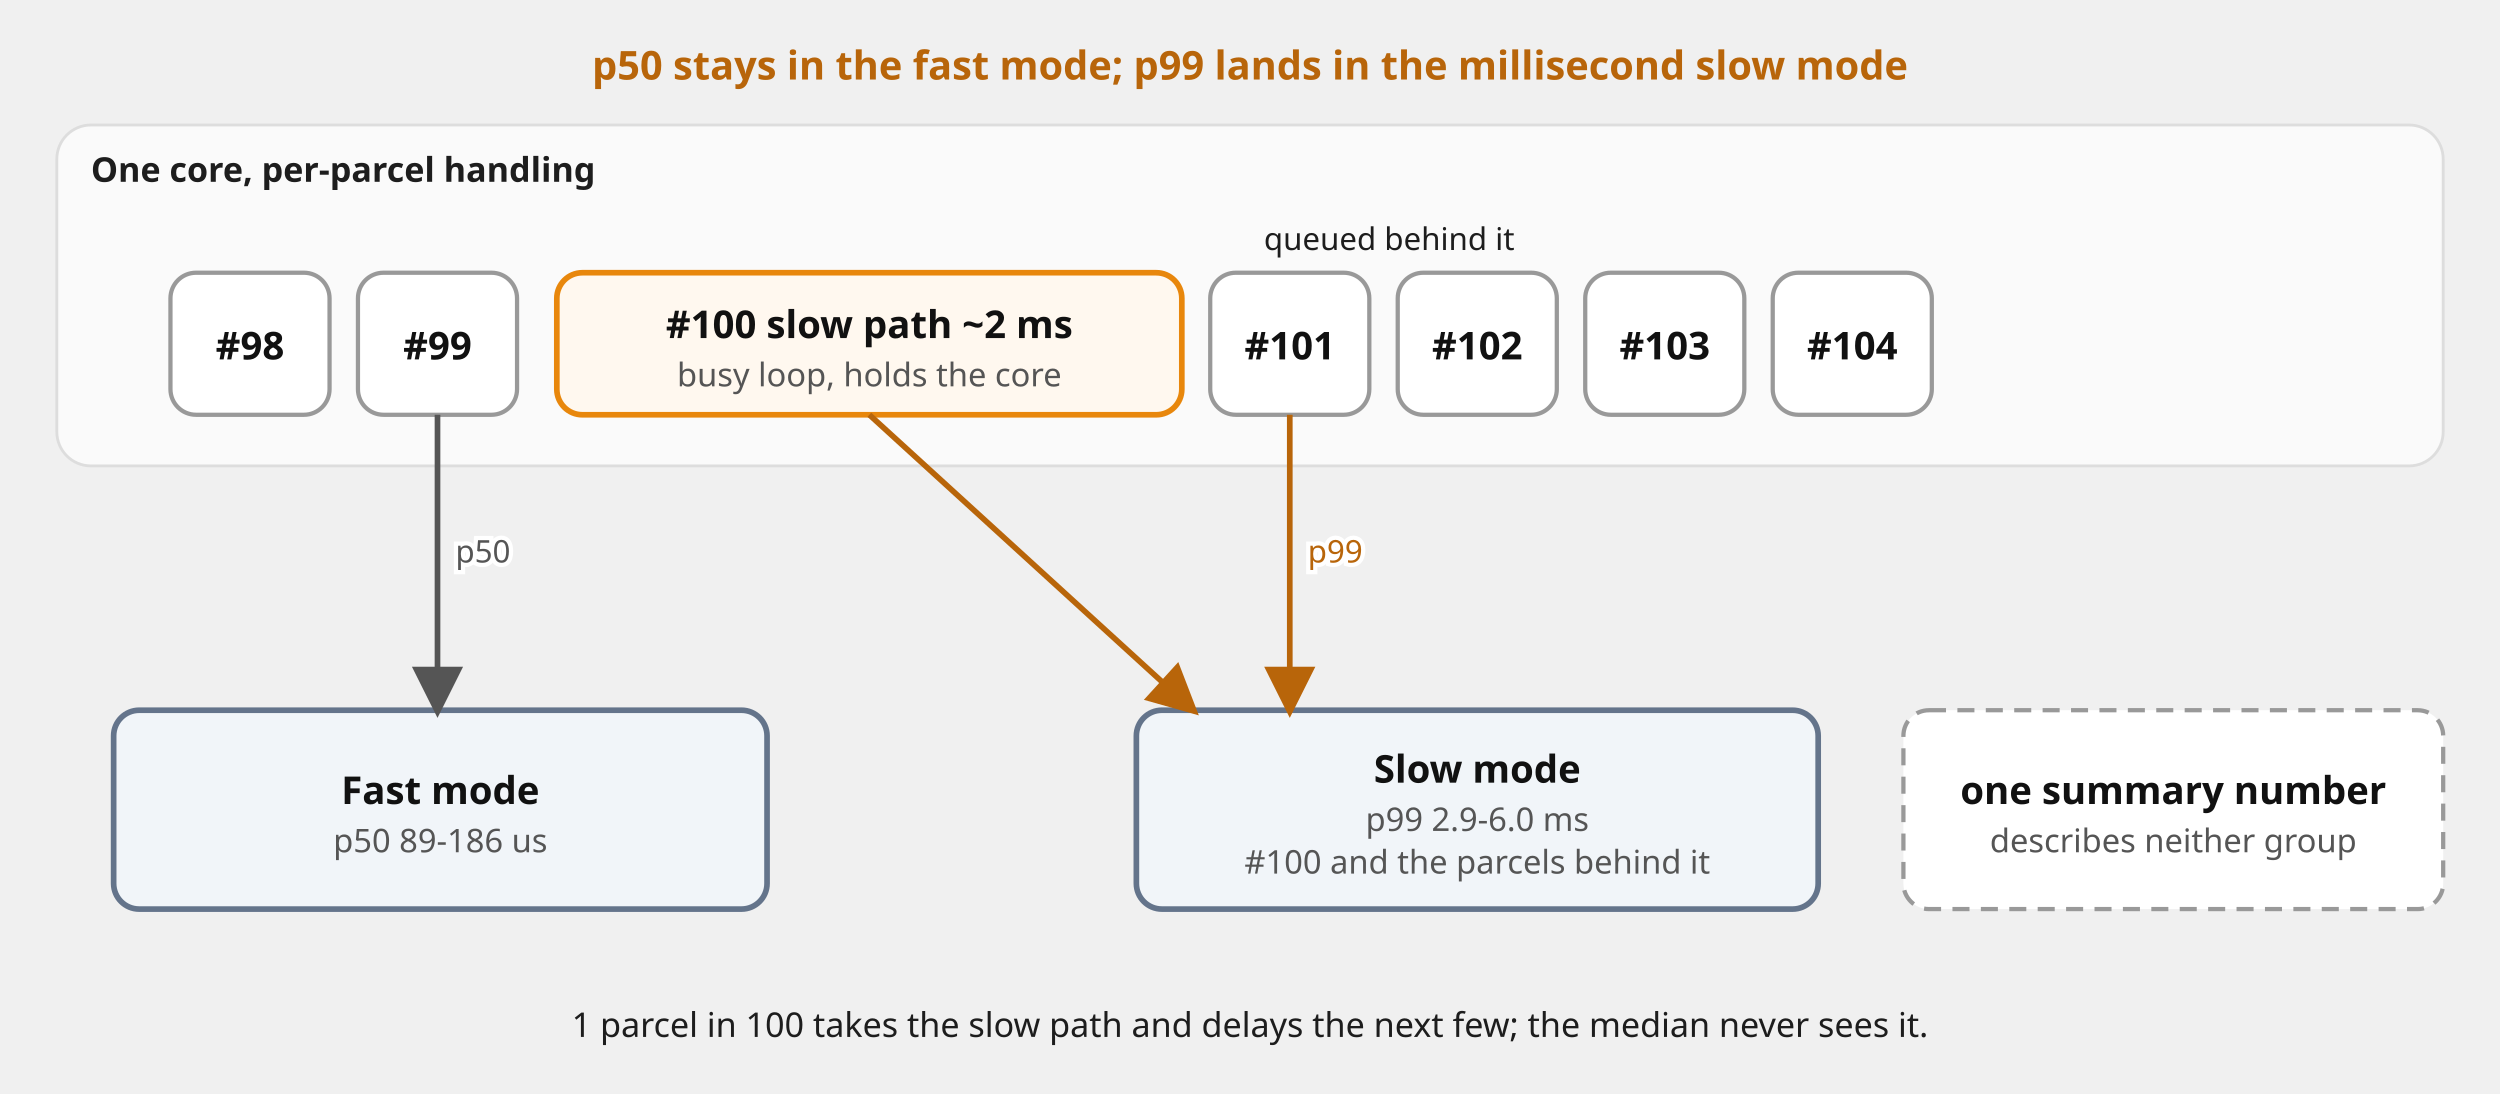
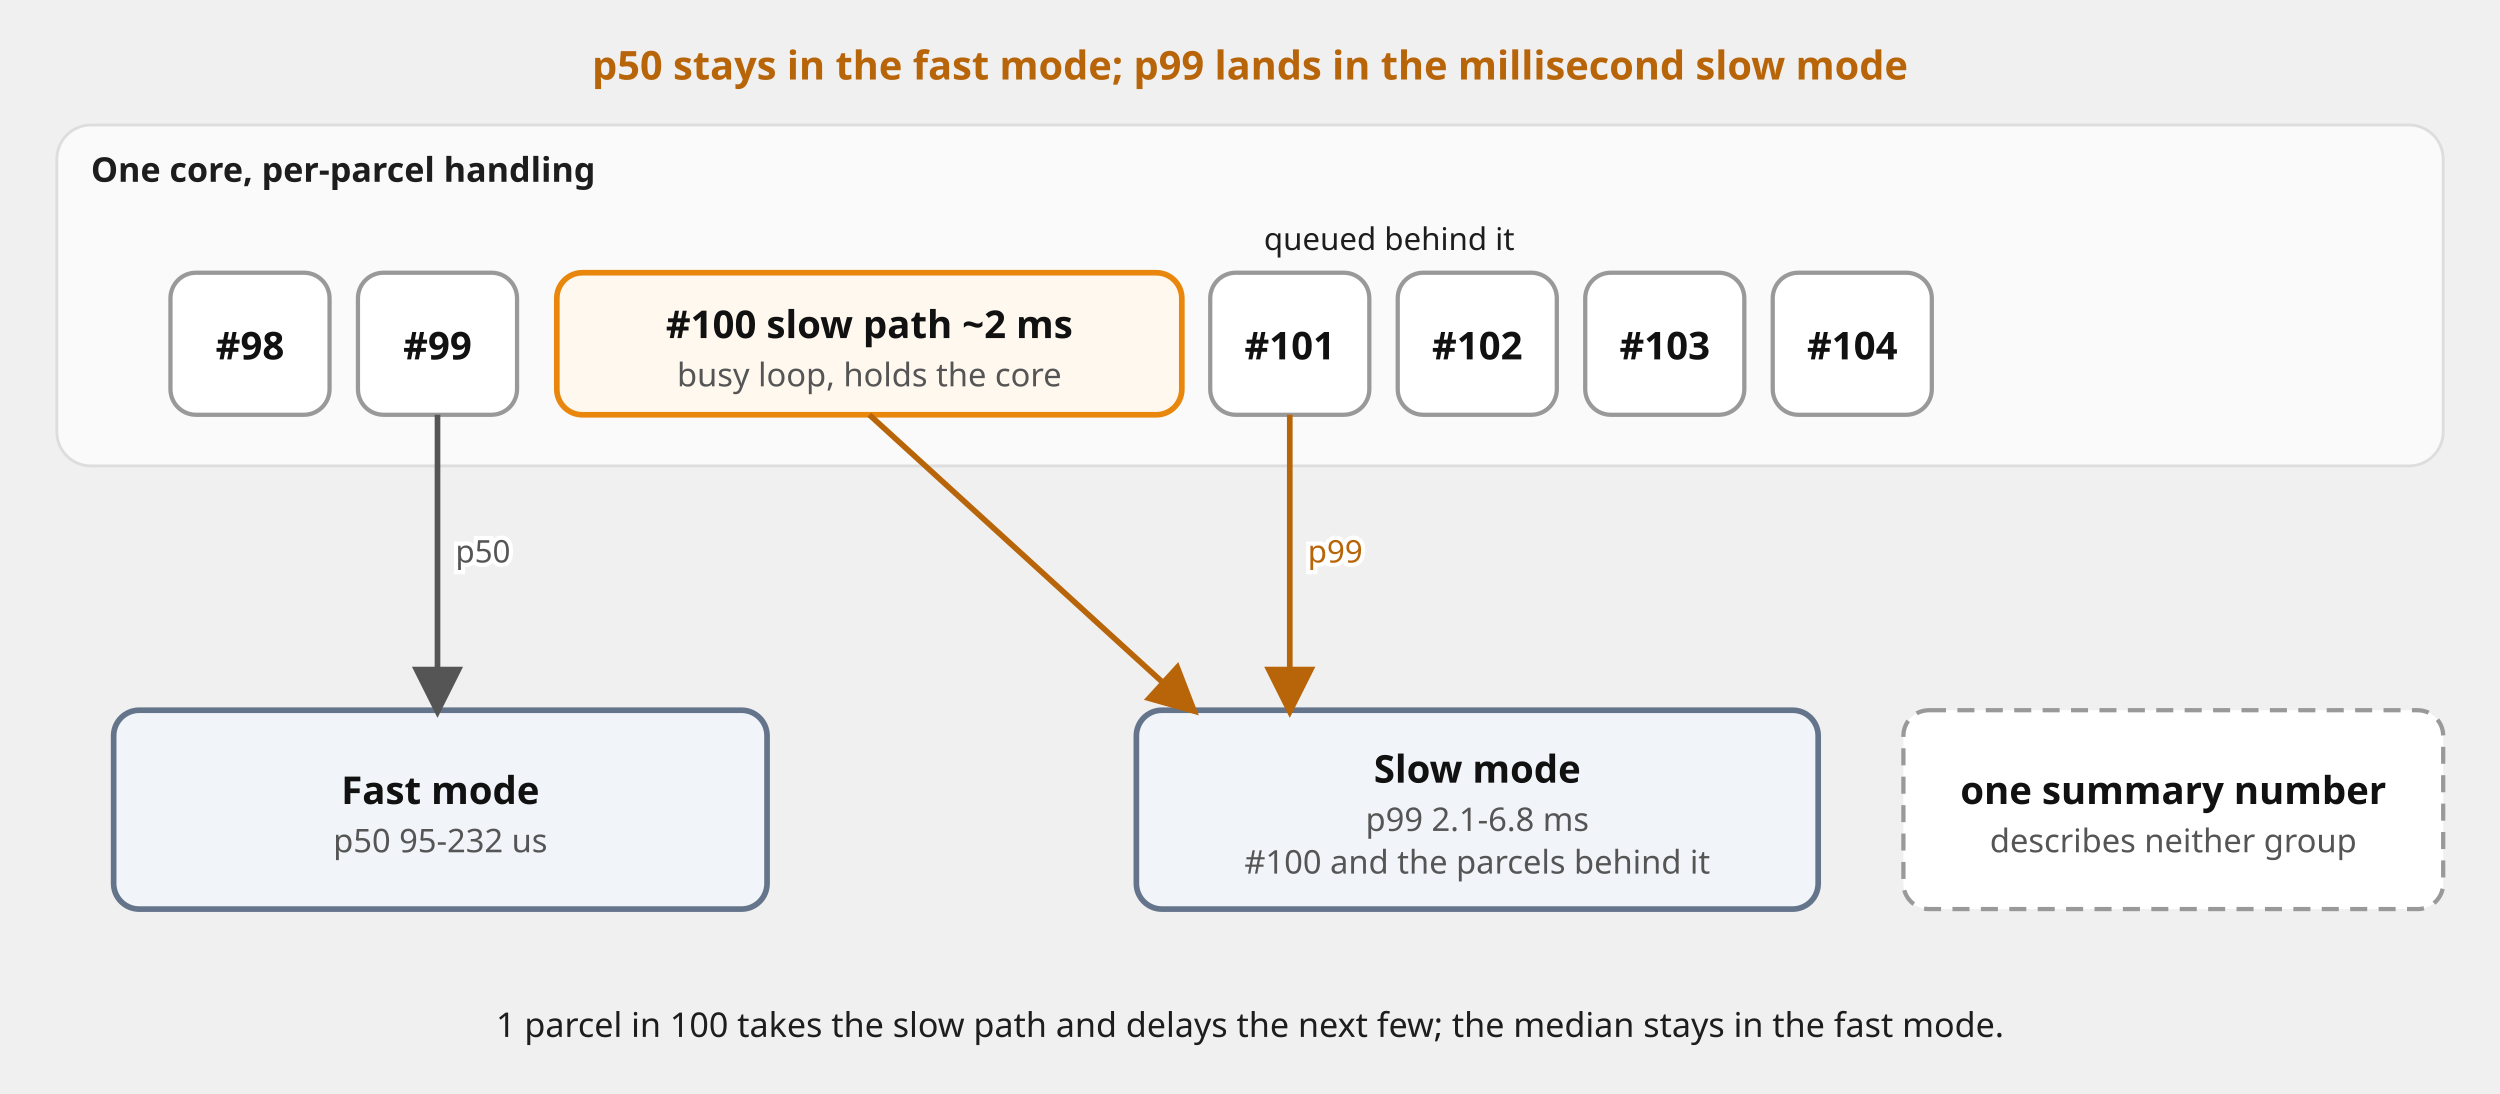
<svg xmlns="http://www.w3.org/2000/svg" viewBox="0 0 880 385" font-family="'Red Hat Text', system-ui, sans-serif" role="img">
  <defs>
    <marker id="a" viewBox="0 0 10 10" refX="8.5" refY="5" markerWidth="9" markerHeight="9" orient="auto-start-reverse">
      <path d="M0,0 L10,5 L0,10 z" fill="#555" />
    </marker>
    <marker id="am" viewBox="0 0 10 10" refX="8.5" refY="5" markerWidth="9" markerHeight="9" orient="auto-start-reverse">
      <path d="M0,0 L10,5 L0,10 z" fill="#b8650a" />
    </marker>
  </defs>
  <rect x="20" y="44" width="840" height="120" rx="12" fill="#fafafa" stroke="#ddd" />
  <text x="32" y="64" font-size="12" font-weight="700" fill="#1d1d1d">One core, per-parcel handling</text>
  <rect x="60" y="96" width="56" height="50" rx="9" fill="#ffffff" stroke="#999999" stroke-width="1.5" />
  <text x="88.0" y="126.5" font-size="13.5" font-weight="700" fill="#111111" text-anchor="middle">#98</text>
  <rect x="126" y="96" width="56" height="50" rx="9" fill="#ffffff" stroke="#999999" stroke-width="1.5" />
  <text x="154.0" y="126.5" font-size="13.5" font-weight="700" fill="#111111" text-anchor="middle">#99</text>
  <rect x="196" y="96" width="220" height="50" rx="9" fill="#fff8ef" stroke="#e8870c" stroke-width="2" />
  <text x="306.0" y="119.0" font-size="13.5" font-weight="700" fill="#111111" text-anchor="middle">#100 slow path ~2 ms</text>
  <text x="306.0" y="136.0" font-size="11.5" fill="#555555" text-anchor="middle">busy loop, holds the core</text>
  <rect x="426" y="96" width="56" height="50" rx="9" fill="#ffffff" stroke="#999999" stroke-width="1.5" />
  <text x="454.0" y="126.5" font-size="13.5" font-weight="700" fill="#111111" text-anchor="middle">#101</text>
  <rect x="492" y="96" width="56" height="50" rx="9" fill="#ffffff" stroke="#999999" stroke-width="1.5" />
  <text x="520.0" y="126.5" font-size="13.5" font-weight="700" fill="#111111" text-anchor="middle">#102</text>
  <rect x="558" y="96" width="56" height="50" rx="9" fill="#ffffff" stroke="#999999" stroke-width="1.5" />
  <text x="586.0" y="126.5" font-size="13.5" font-weight="700" fill="#111111" text-anchor="middle">#103</text>
  <rect x="624" y="96" width="56" height="50" rx="9" fill="#ffffff" stroke="#999999" stroke-width="1.5" />
  <text x="652.0" y="126.5" font-size="13.5" font-weight="700" fill="#111111" text-anchor="middle">#104</text>
  <rect x="40" y="250" width="230" height="70" rx="9" fill="#f1f5f9" stroke="#64748b" stroke-width="2" />
  <text x="155.0" y="283.0" font-size="13.5" font-weight="700" fill="#111111" text-anchor="middle">Fast mode</text>
-   <text x="155.0" y="300.0" font-size="11.5" fill="#555555" text-anchor="middle">p50 89-186 us</text>
+   <text x="155.0" y="300.0" font-size="11.5" fill="#555555" text-anchor="middle">p50 95-232 us</text>
  <rect x="400" y="250" width="240" height="70" rx="9" fill="#f1f5f9" stroke="#64748b" stroke-width="2" />
  <text x="520.0" y="275.5" font-size="13.5" font-weight="700" fill="#111111" text-anchor="middle">Slow mode</text>
-   <text x="520.0" y="292.5" font-size="11.5" fill="#555555" text-anchor="middle">p99 2.9-6.0 ms</text>
+   <text x="520.0" y="292.5" font-size="11.5" fill="#555555" text-anchor="middle">p99 2.1-6.8 ms</text>
  <text x="520.0" y="307.5" font-size="11.5" fill="#555555" text-anchor="middle">#100 and the parcels behind it</text>
  <rect x="670" y="250" width="190" height="70" rx="9" fill="#ffffff" stroke="#999999" stroke-width="1.5" stroke-dasharray="6 4" />
  <text x="765.0" y="283.0" font-size="13.5" font-weight="700" fill="#111111" text-anchor="middle">one summary number</text>
  <text x="765.0" y="300.0" font-size="11.5" fill="#555555" text-anchor="middle">describes neither group</text>
  <path d="M154,146 L154,250" fill="none" stroke="#555" stroke-width="2" marker-end="url(#a)" />
  <text x="170.0" y="198.0" font-size="11" fill="#ffffff" stroke="#ffffff" stroke-width="3" paint-order="stroke" text-anchor="middle">p50</text>
  <text x="170.0" y="198.0" font-size="11" fill="#555" text-anchor="middle">p50</text>
  <path d="M454,146 L454,250" fill="none" stroke="#b8650a" stroke-width="2" marker-end="url(#am)" />
  <text x="470.0" y="198.0" font-size="11" fill="#ffffff" stroke="#ffffff" stroke-width="3" paint-order="stroke" text-anchor="middle">p99</text>
  <text x="470.0" y="198.0" font-size="11" fill="#b8650a" text-anchor="middle">p99</text>
  <path d="M306,146 L420,250" fill="none" stroke="#b8650a" stroke-width="2" marker-end="url(#am)" />
  <text x="440" y="28" font-size="14" fill="#b8650a" text-anchor="middle" font-weight="700">p50 stays in the fast mode; p99 lands in the millisecond slow mode</text>
  <text x="489" y="88" font-size="11" fill="#1d1d1d" text-anchor="middle">queued behind it</text>
-   <text x="440" y="365" font-size="12" fill="#1d1d1d" text-anchor="middle">1 parcel in 100 takes the slow path and delays the next few; the median never sees it.</text>
+   <text x="440" y="365" font-size="12" fill="#1d1d1d" text-anchor="middle">1 parcel in 100 takes the slow path and delays the next few; the median stays in the fast mode.</text>
</svg>
